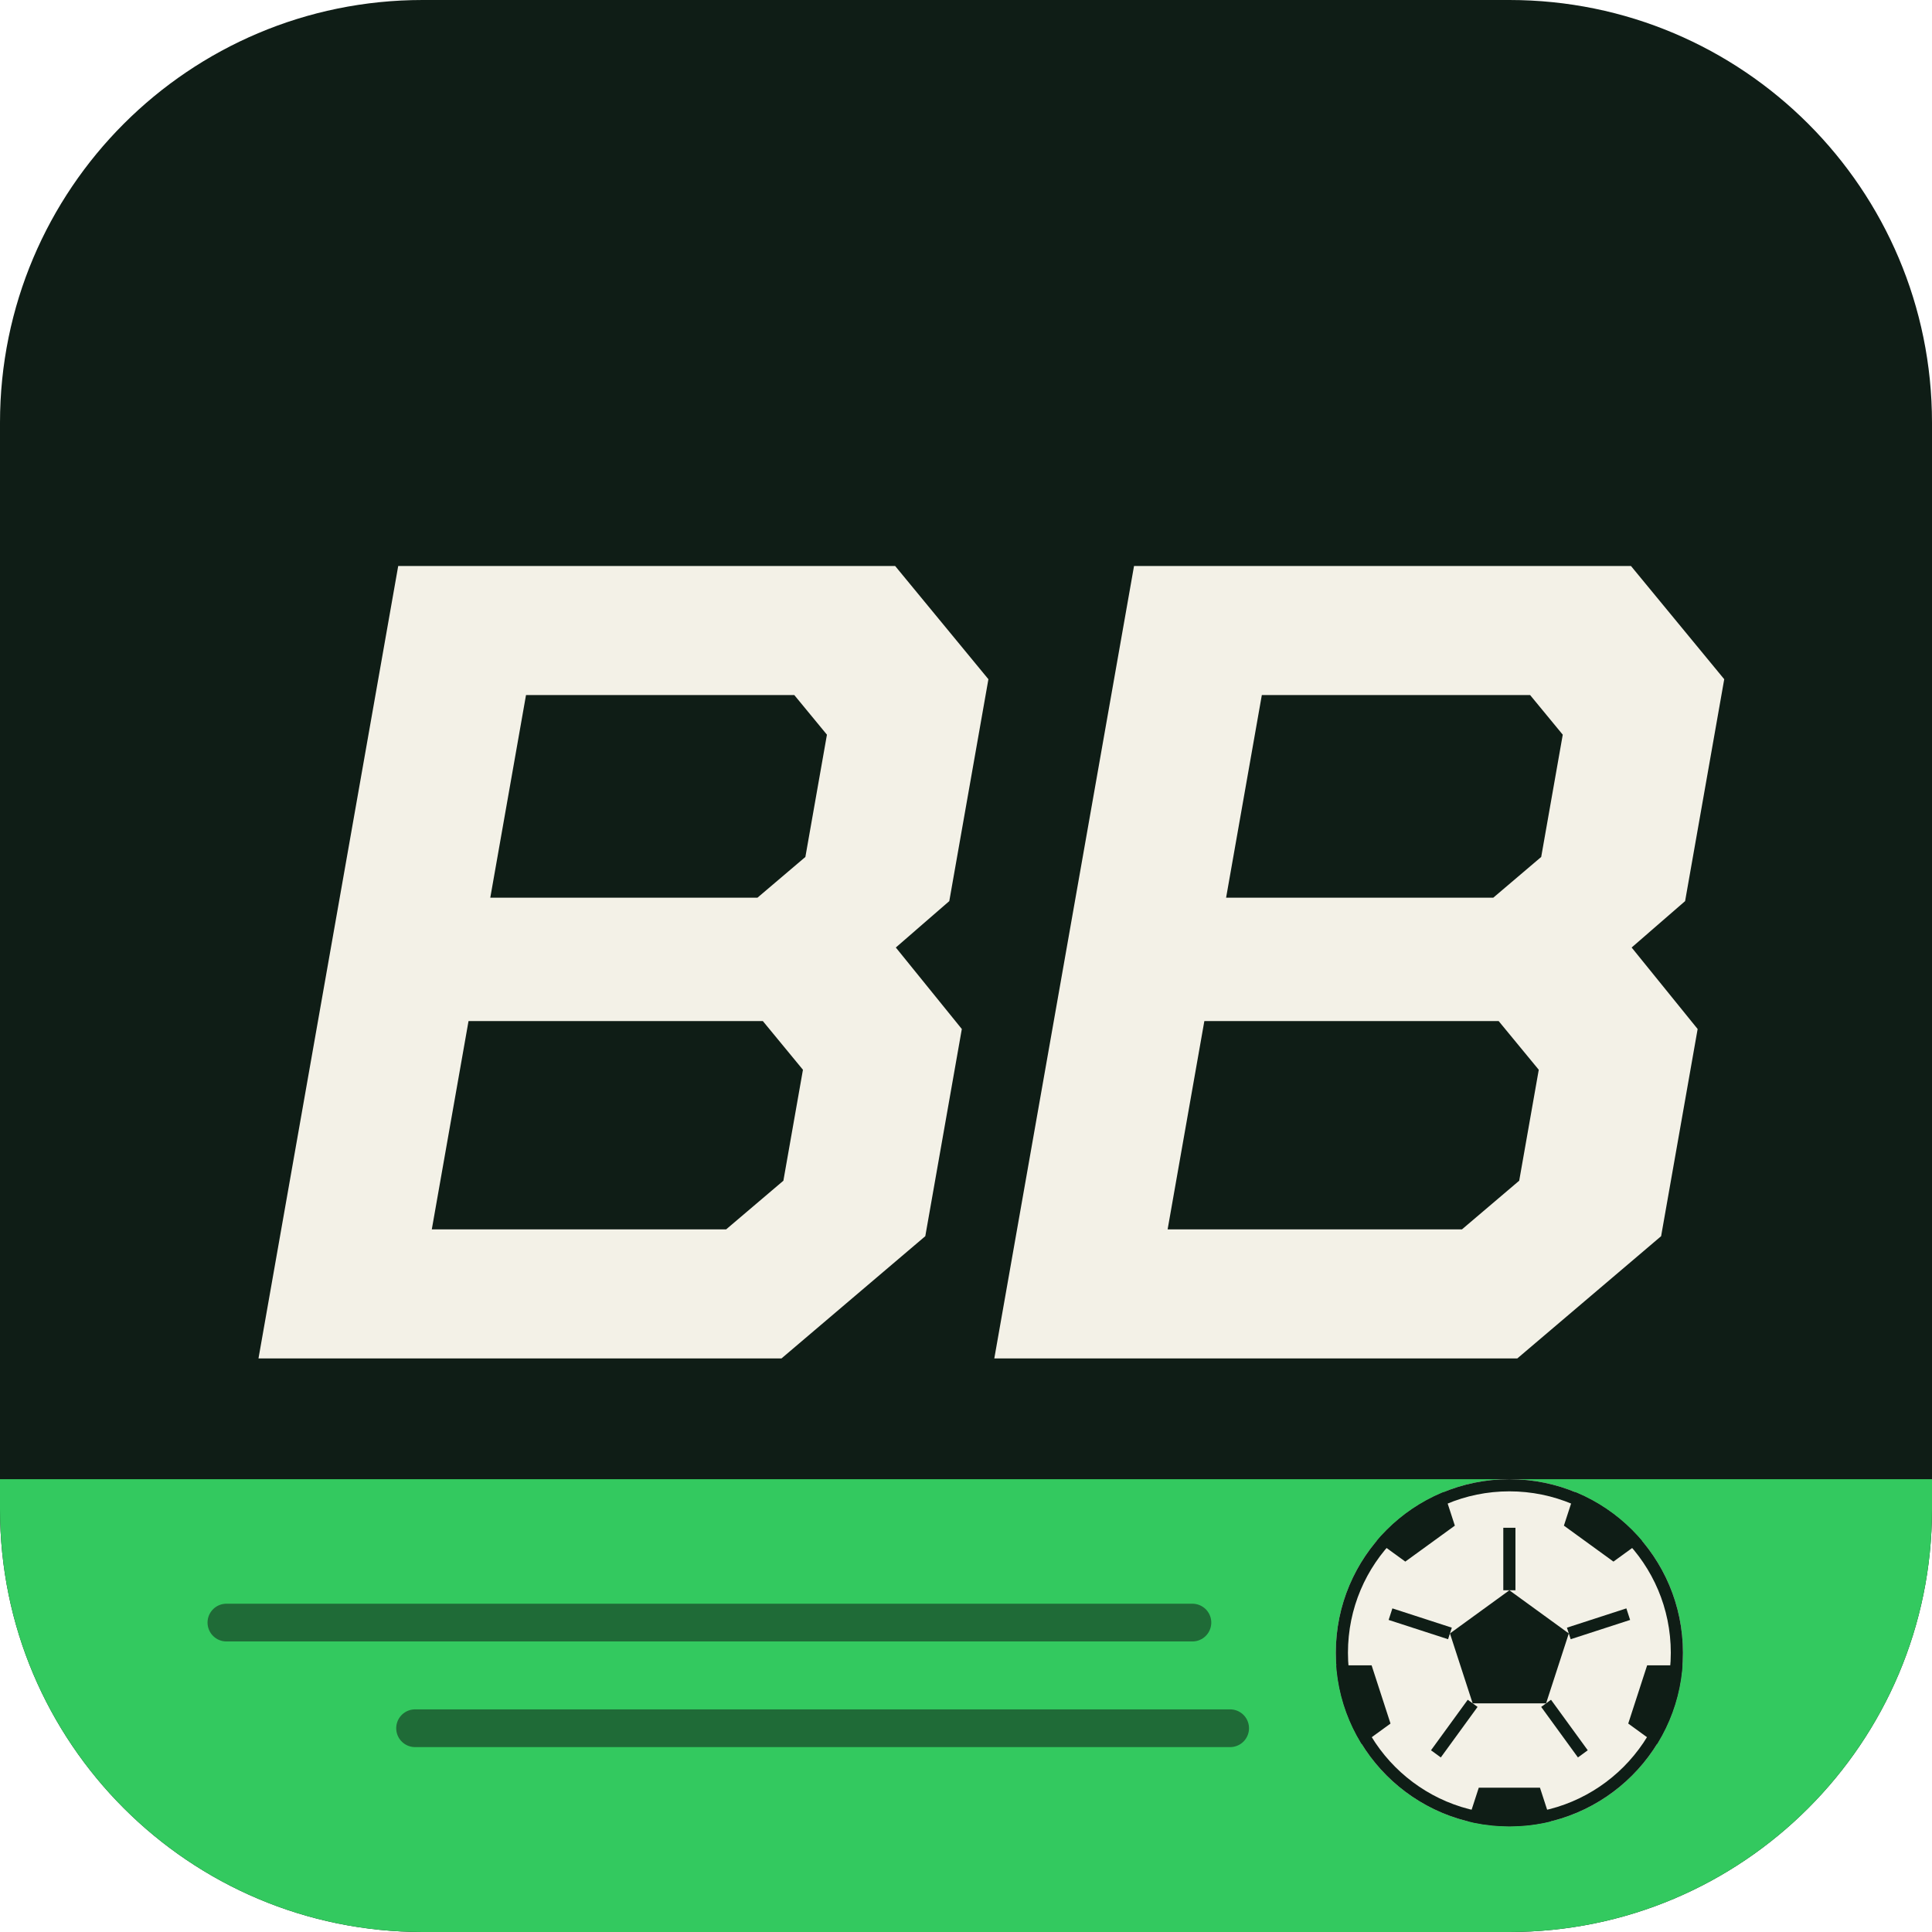
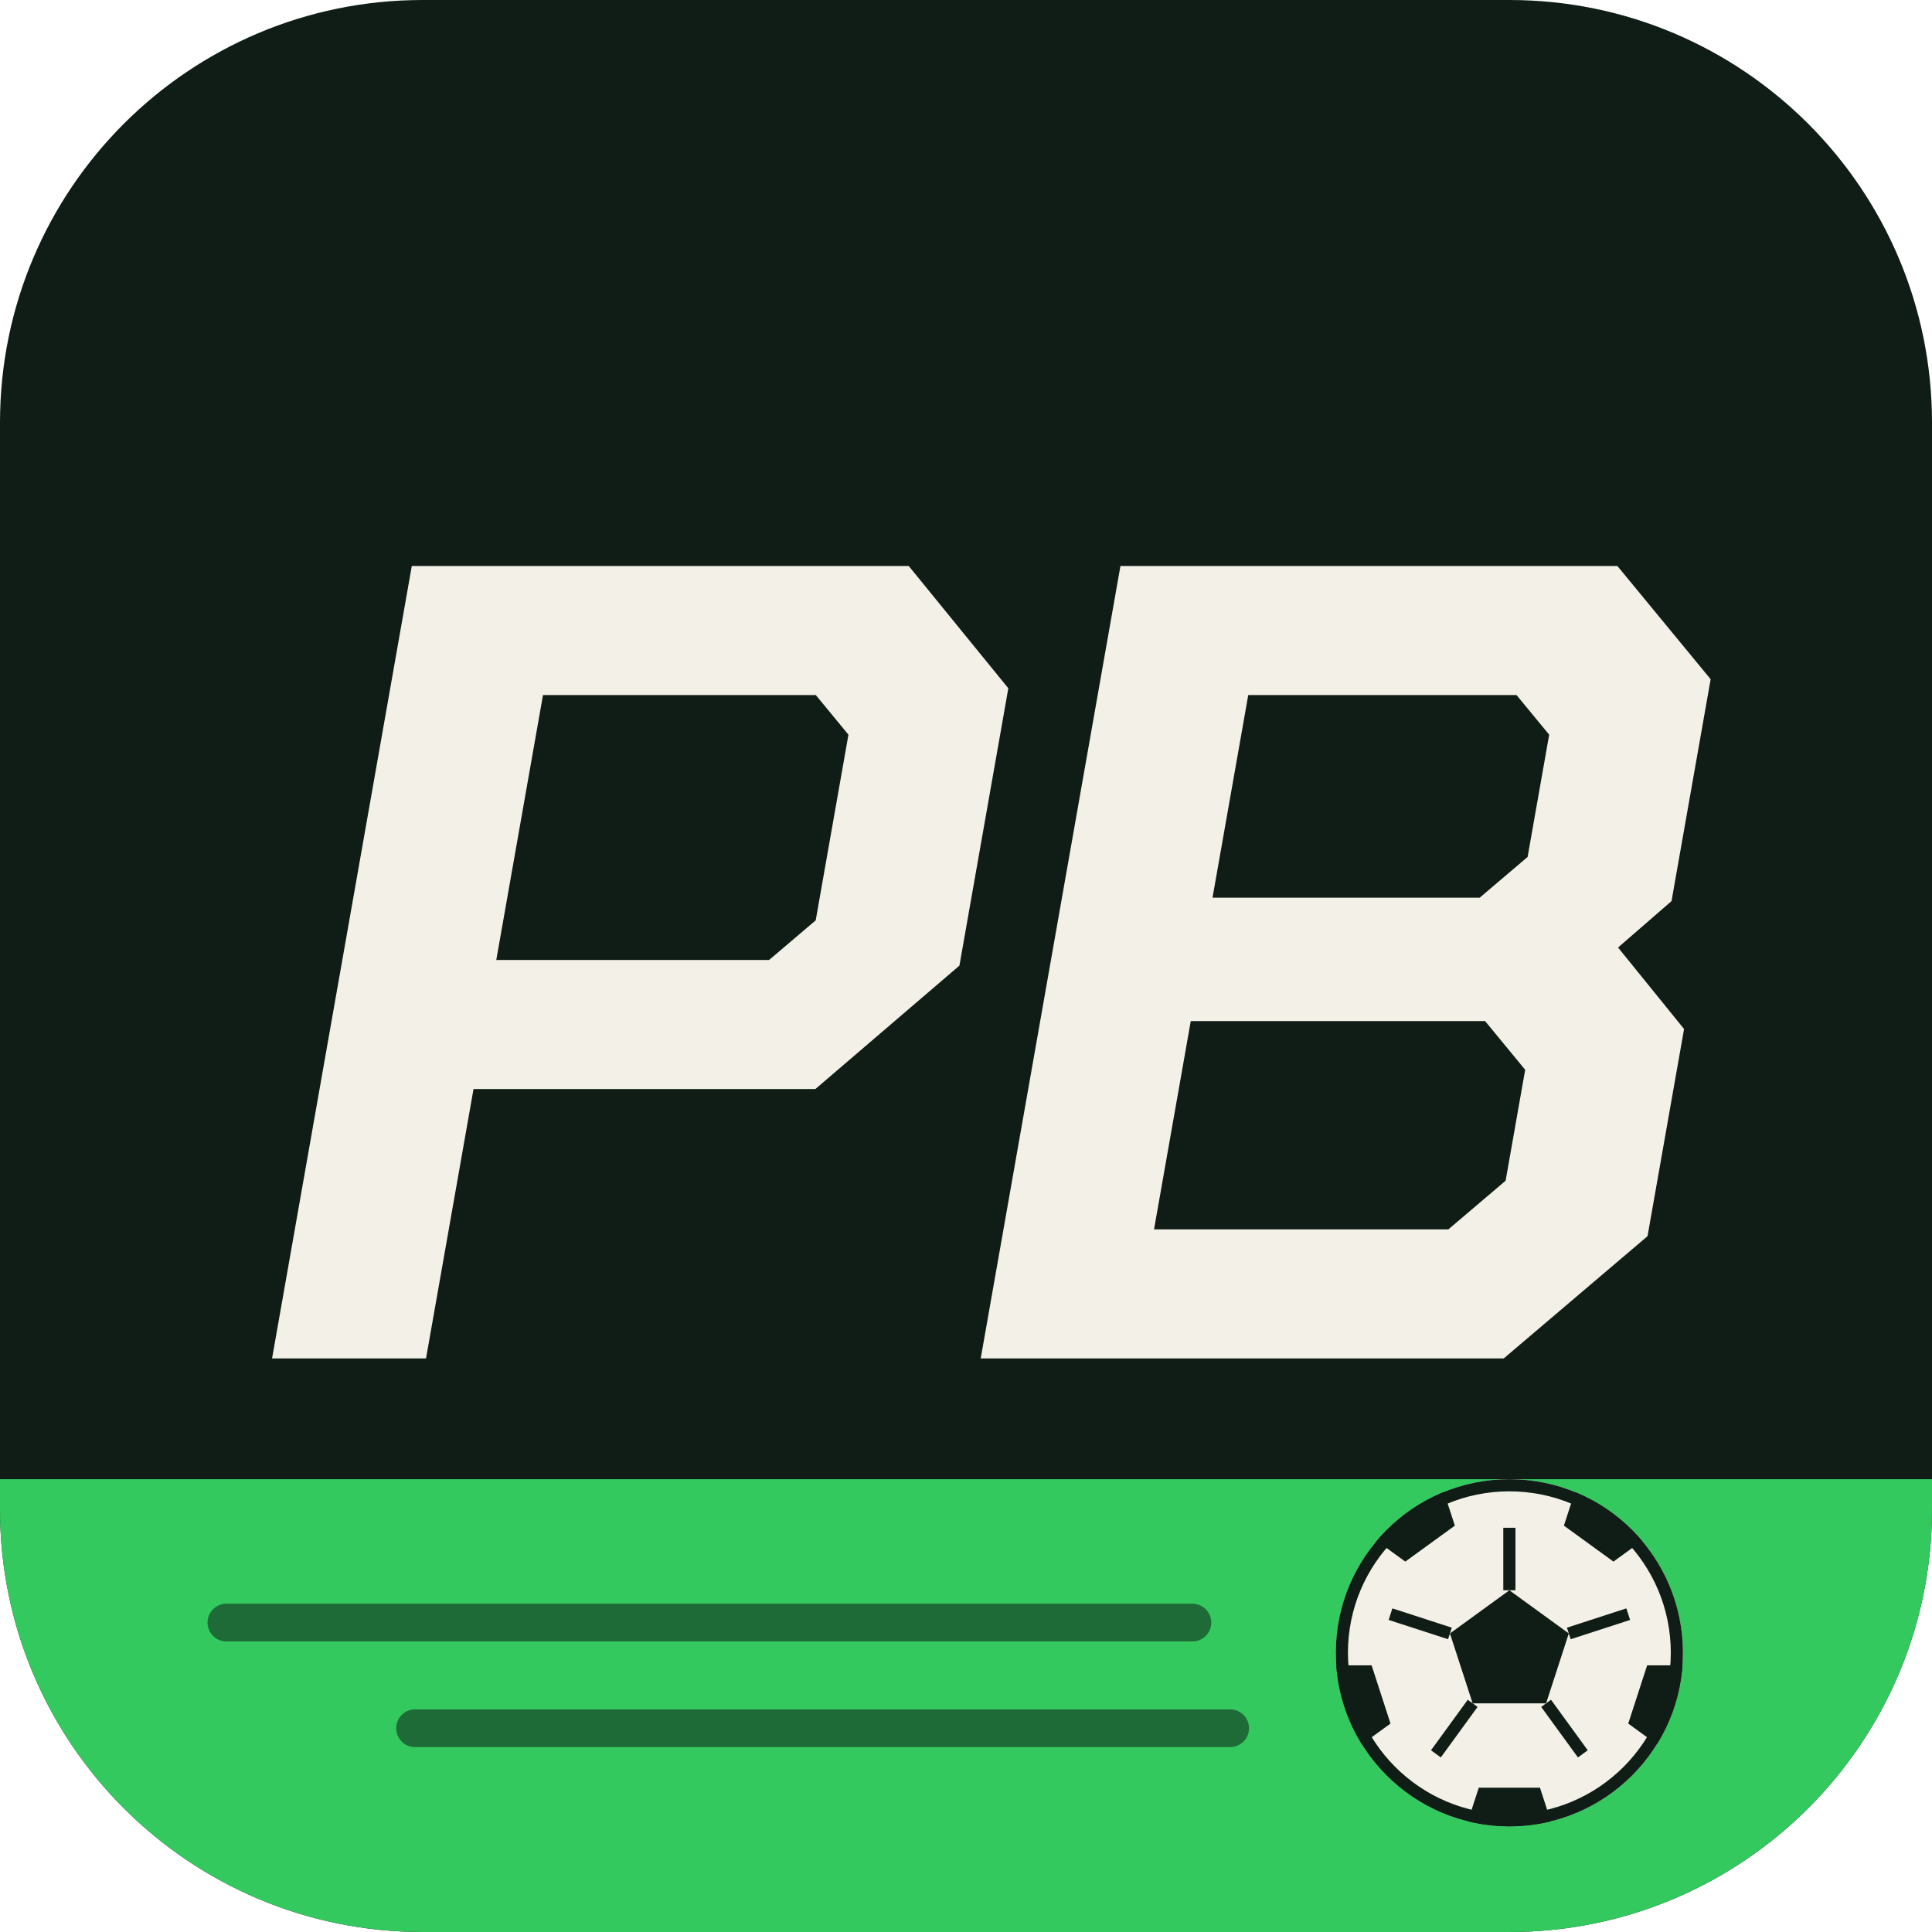
<svg xmlns="http://www.w3.org/2000/svg" viewBox="0 0 512 512" width="512" height="512">
  <clipPath id="ri">
    <rect width="512" height="512" rx="112" />
  </clipPath>
  <g clip-path="url(#ri)">
    <rect width="512" height="512" fill="#0f1d16" />
-     <path d="M105.529 150.0H237.229L261.939 180.0L251.571 238.8L237.402 251.1L254.893 272.7L245.213 327.6L207.1 360.0H68.5ZM200.73 237.9 213.434 227.1 219.147 194.7 210.498 184.2H139.398L129.93 237.9ZM192.43 325.8 207.605 312.9 212.789 283.5 202.164 270.6H124.164L114.43 325.8ZM300.529 150.0H432.229L456.939 180.0L446.571 238.8L432.402 251.1L449.893 272.7L440.213 327.6L402.1 360.0H263.5ZM395.73 237.9 408.434 227.1 414.147 194.7 405.498 184.2H334.398L324.93 237.9ZM387.43 325.8 402.605 312.9 407.789 283.5 397.164 270.6H319.164L309.43 325.8Z" fill="#f3f1e7" />
+     <path d="M109.129 150.0H240.829L267.216 182.4L254.256 255.9L216.09 288.6H125.49L112.9 360.0H72.1ZM203.82 254.4 216.172 243.9 224.847 194.7 216.198 184.2H143.898L131.52 254.4ZM296.929 150.0H428.629L453.339 180.0L442.971 238.8L428.802 251.1L446.293 272.7L436.613 327.6L398.5 360.0H259.9ZM392.13 237.9 404.834 227.1 410.547 194.7 401.898 184.2H330.798L321.33 237.9ZM383.83 325.8 399.005 312.9 404.189 283.5 393.564 270.6H315.564L305.83 325.8Z" fill="#f3f1e7" />
    <rect x="0" y="392.0" width="512" height="120.0" fill="#33c95f" />
    <path d="M60.0 430.0 L316.0 430.0 M110.0 458.0 L326.0 458.0" stroke="#0f1d16" stroke-width="10.0" stroke-linecap="round" opacity=".55" />
    <circle cx="400.0" cy="438.0" r="46.0" fill="#f3f1e7" />
    <clipPath id="bc40043846">
      <circle cx="400.0" cy="438.0" r="46.0" />
    </clipPath>
    <g clip-path="url(#bc40043846)">
      <polygon points="400.00,421.44 415.75,432.88 409.73,451.40 390.27,451.40 384.25,432.88" fill="#0f1d16" />
      <line x1="400.00" y1="421.44" x2="400.00" y2="404.88" stroke="#0f1d16" stroke-width="3.22" />
      <polygon points="435.69,388.88 440.70,404.31 427.58,413.84 414.45,404.31 419.47,388.88" fill="#0f1d16" />
      <line x1="415.75" y1="432.88" x2="431.50" y2="427.77" stroke="#0f1d16" stroke-width="3.22" />
      <polygon points="457.75,456.76 444.62,466.30 431.50,456.76 436.51,441.33 452.74,441.33" fill="#0f1d16" />
      <line x1="409.73" y1="451.40" x2="419.47" y2="464.79" stroke="#0f1d16" stroke-width="3.22" />
      <polygon points="400.00,498.72 386.88,489.18 391.89,473.76 408.11,473.76 413.12,489.18" fill="#0f1d16" />
      <line x1="390.27" y1="451.40" x2="380.53" y2="464.79" stroke="#0f1d16" stroke-width="3.22" />
      <polygon points="342.25,456.76 347.26,441.33 363.49,441.33 368.50,456.76 355.38,466.30" fill="#0f1d16" />
      <line x1="384.25" y1="432.88" x2="368.50" y2="427.77" stroke="#0f1d16" stroke-width="3.22" />
      <polygon points="364.31,388.88 380.53,388.88 385.55,404.31 372.42,413.84 359.30,404.31" fill="#0f1d16" />
    </g>
    <circle cx="400.0" cy="438.0" r="44.39" fill="none" stroke="#0f1d16" stroke-width="3.22" />
  </g>
</svg>
